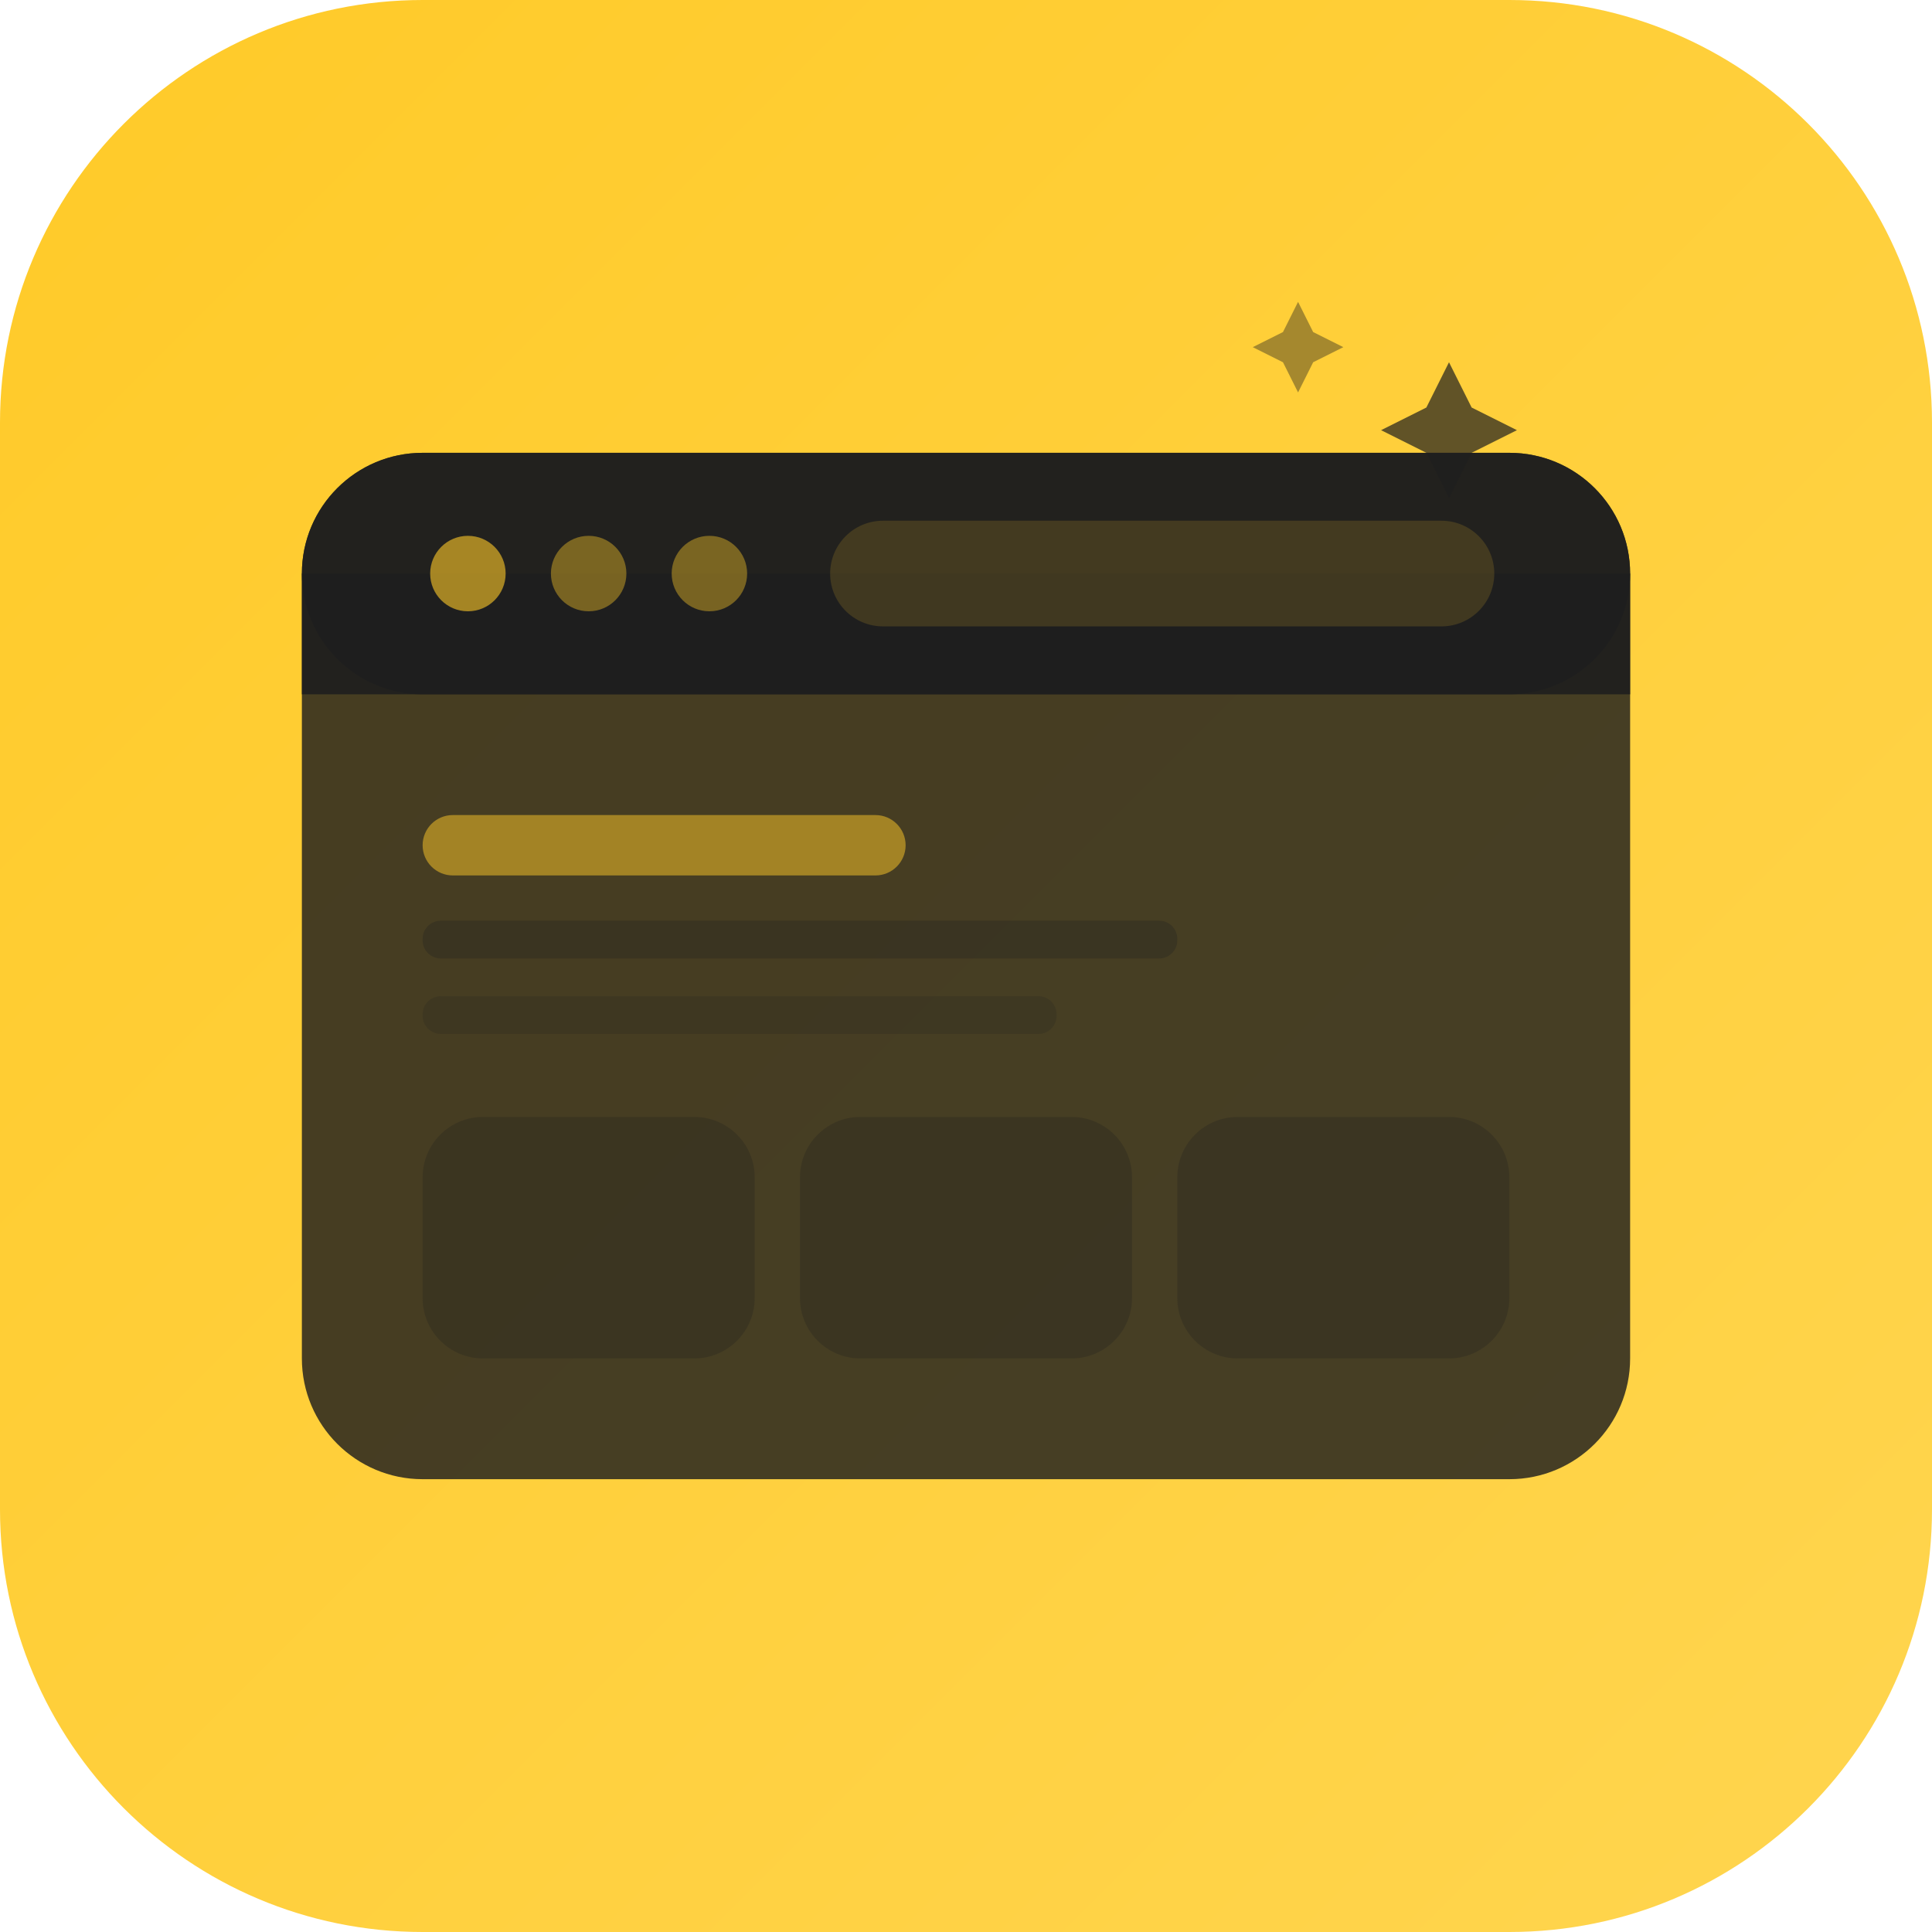
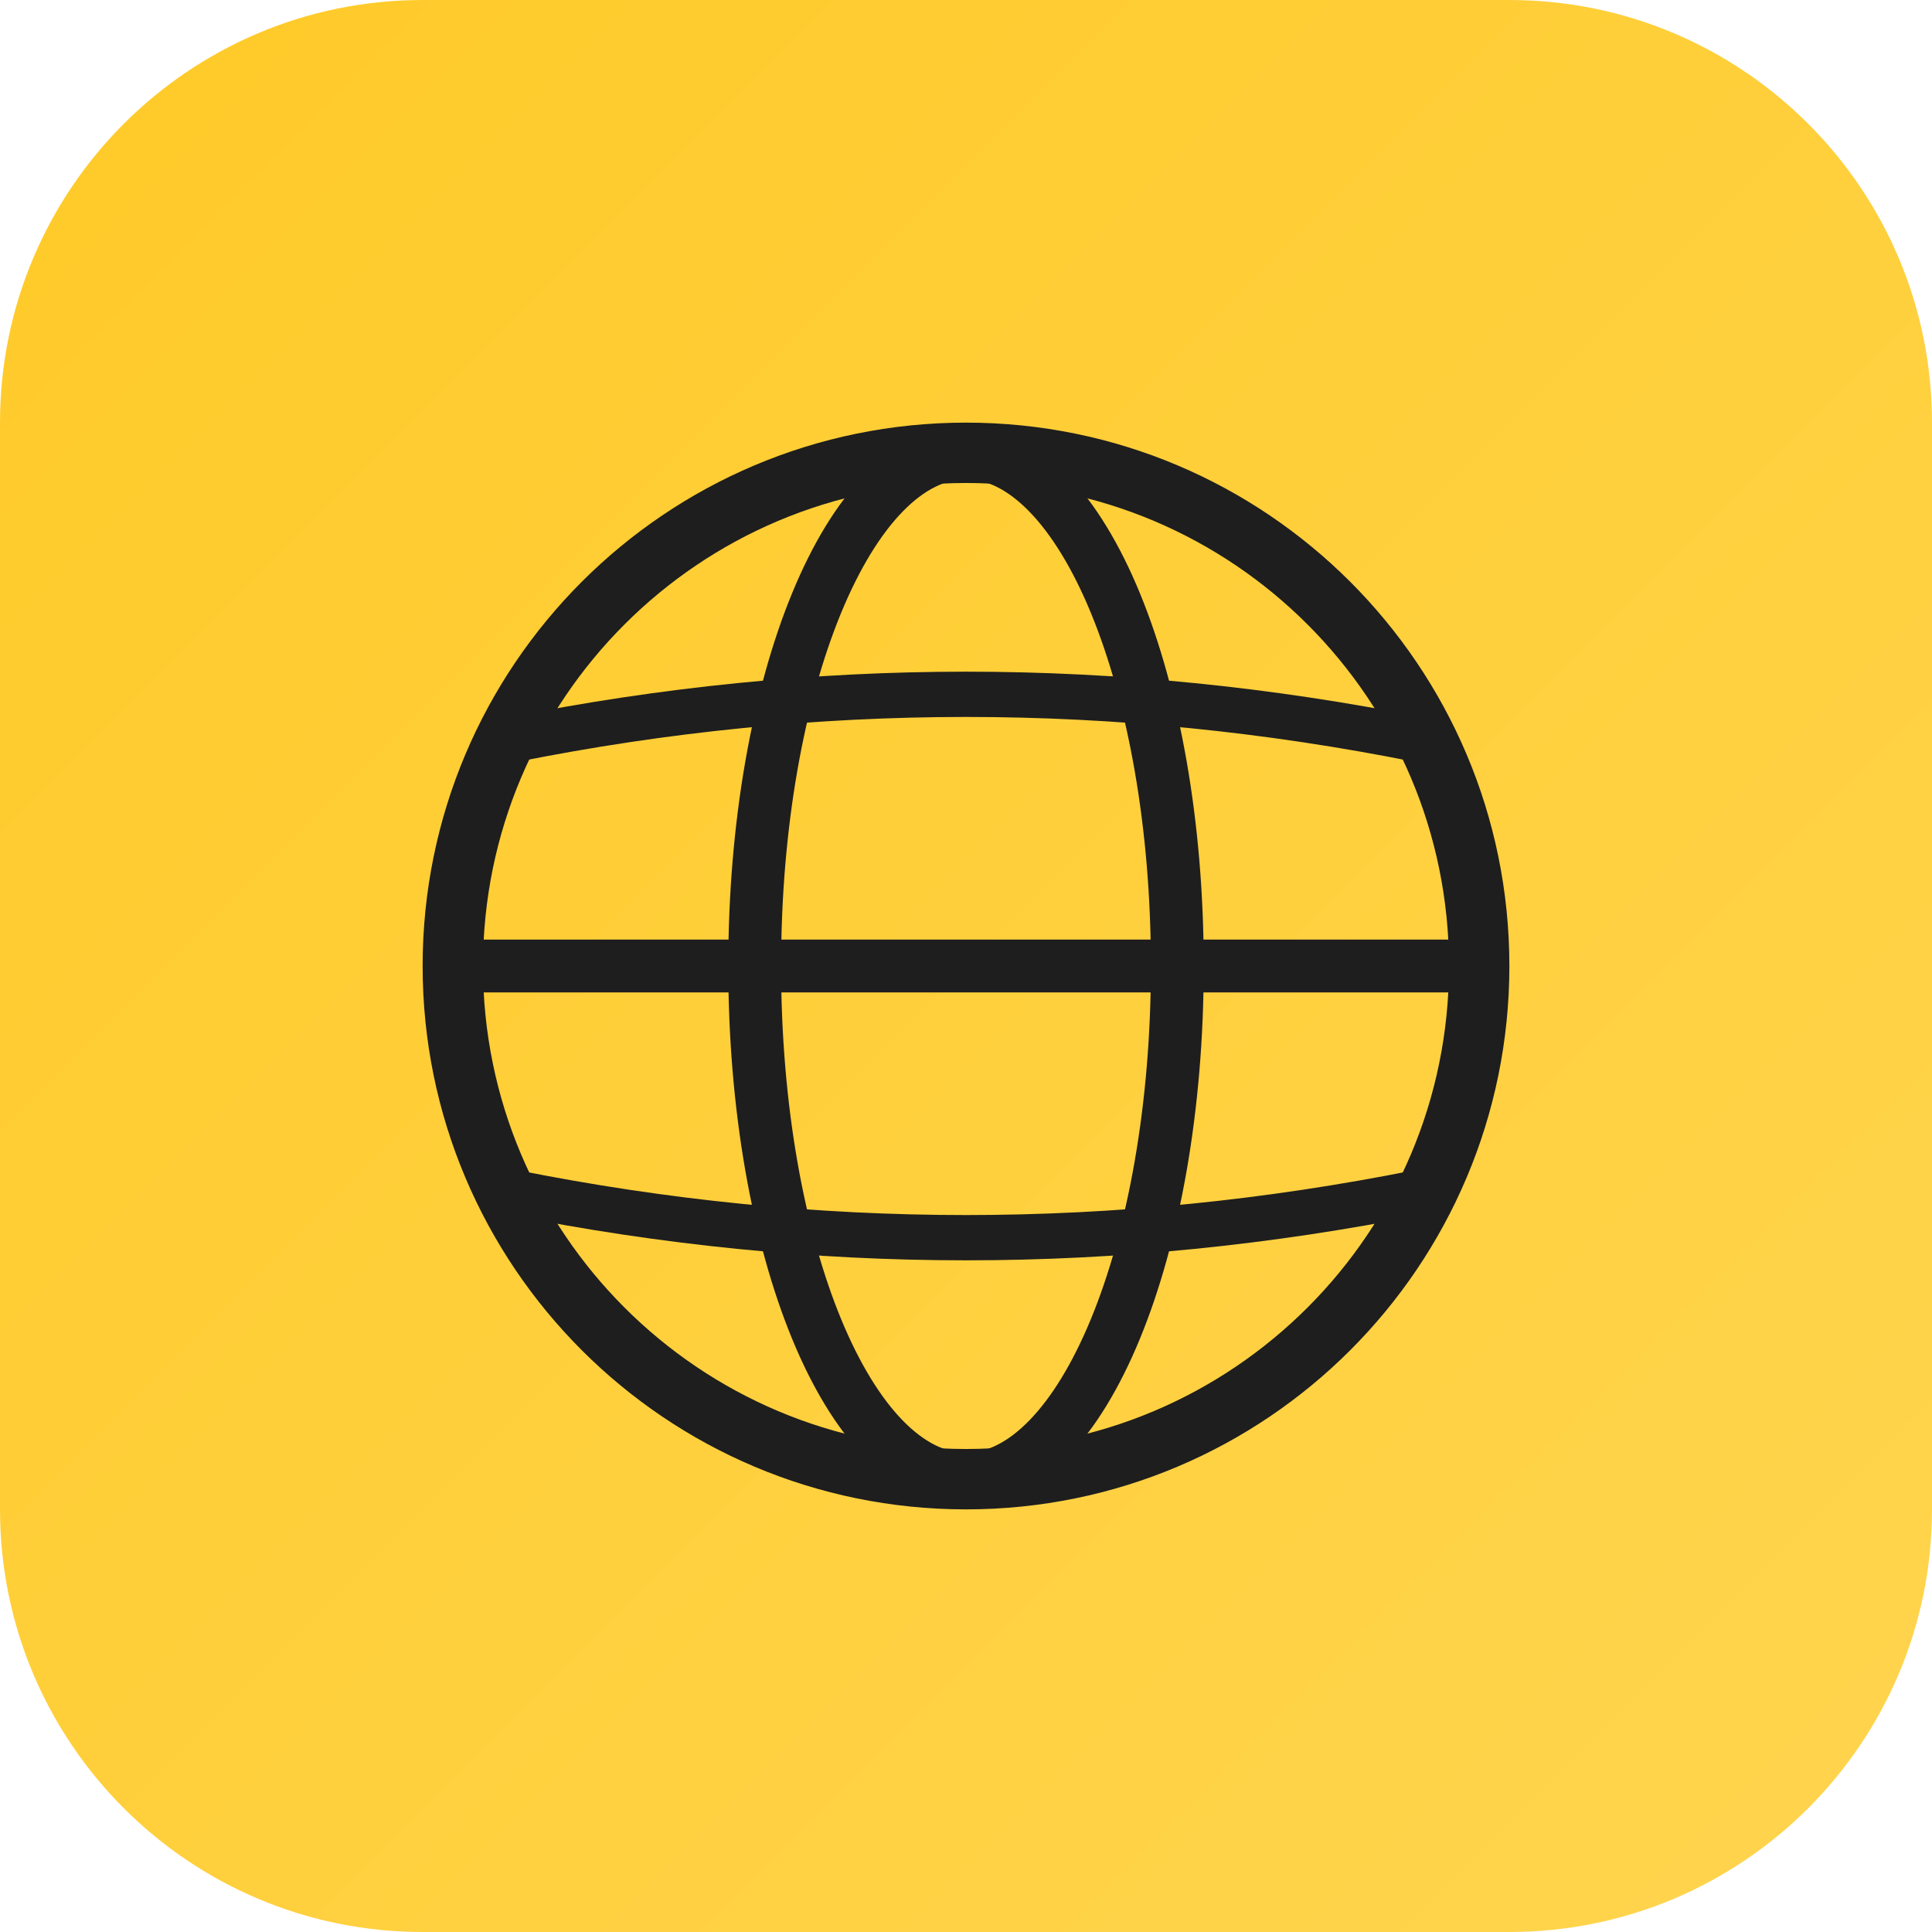
<svg xmlns="http://www.w3.org/2000/svg" viewBox="0 0 128 128" width="128" height="128">
  <defs>
-     <linearGradient id="bg" x1="0%" y1="0%" x2="100%" y2="100%">
+     <linearGradient id="bg2" x1="0%" y1="0%" x2="100%" y2="100%">
      <stop offset="0%" style="stop-color:#ffca28" />
      <stop offset="100%" style="stop-color:#ffd54f" />
    </linearGradient>
  </defs>
-   <rect width="128" height="128" rx="28" fill="url(#bg)" />
-   <rect x="20" y="30" width="88" height="68" rx="8" fill="#1e1e1e" fill-opacity="0.82" />
-   <rect x="20" y="30" width="88" height="16" rx="8" fill="#1e1e1e" fill-opacity="0.9" />
-   <rect x="20" y="38" width="88" height="8" fill="#1e1e1e" fill-opacity="0.9" />
-   <circle cx="31" cy="38" r="2.5" fill="#ffca28" fill-opacity="0.6" />
-   <circle cx="39" cy="38" r="2.5" fill="#ffca28" fill-opacity="0.4" />
-   <circle cx="47" cy="38" r="2.5" fill="#ffca28" fill-opacity="0.4" />
-   <rect x="55" y="34.5" width="44" height="7" rx="3.5" fill="#ffca28" fill-opacity="0.15" />
-   <rect x="28" y="54" width="32" height="4" rx="2" fill="#ffca28" fill-opacity="0.5" />
-   <rect x="28" y="61" width="50" height="2.5" rx="1.2" fill="#1e1e1e" fill-opacity="0.3" />
-   <rect x="28" y="66" width="42" height="2.5" rx="1.2" fill="#1e1e1e" fill-opacity="0.2" />
-   <rect x="28" y="74" width="22" height="16" rx="4" fill="#1e1e1e" fill-opacity="0.25" />
-   <rect x="53" y="74" width="22" height="16" rx="4" fill="#1e1e1e" fill-opacity="0.25" />
-   <rect x="78" y="74" width="22" height="16" rx="4" fill="#1e1e1e" fill-opacity="0.25" />
-   <g fill="#1e1e1e" fill-opacity="0.7">
-     <path d="M96 24l1.5 3 3 1.5-3 1.5-1.5 3-1.5-3-3-1.5 3-1.5z" />
-     <path d="M86 20l1 2 2 1-2 1-1 2-1-2-2-1 2-1z" fill-opacity="0.4" />
-   </g>
+   <rect width="128" height="128" rx="28" fill="url(#bg2)" />
+   <circle cx="64" cy="64" r="34" fill="none" stroke="#1e1e1e" stroke-width="4" />
+   <ellipse cx="64" cy="64" rx="14" ry="34" fill="none" stroke="#1e1e1e" stroke-width="3.5" />
+   <line x1="30" y1="64" x2="98" y2="64" stroke="#1e1e1e" stroke-width="3.5" />
+   <path d="M34 49 Q64 43 94 49" fill="none" stroke="#1e1e1e" stroke-width="3" stroke-linecap="round" />
+   <path d="M34 79 Q64 85 94 79" fill="none" stroke="#1e1e1e" stroke-width="3" stroke-linecap="round" />
</svg>
